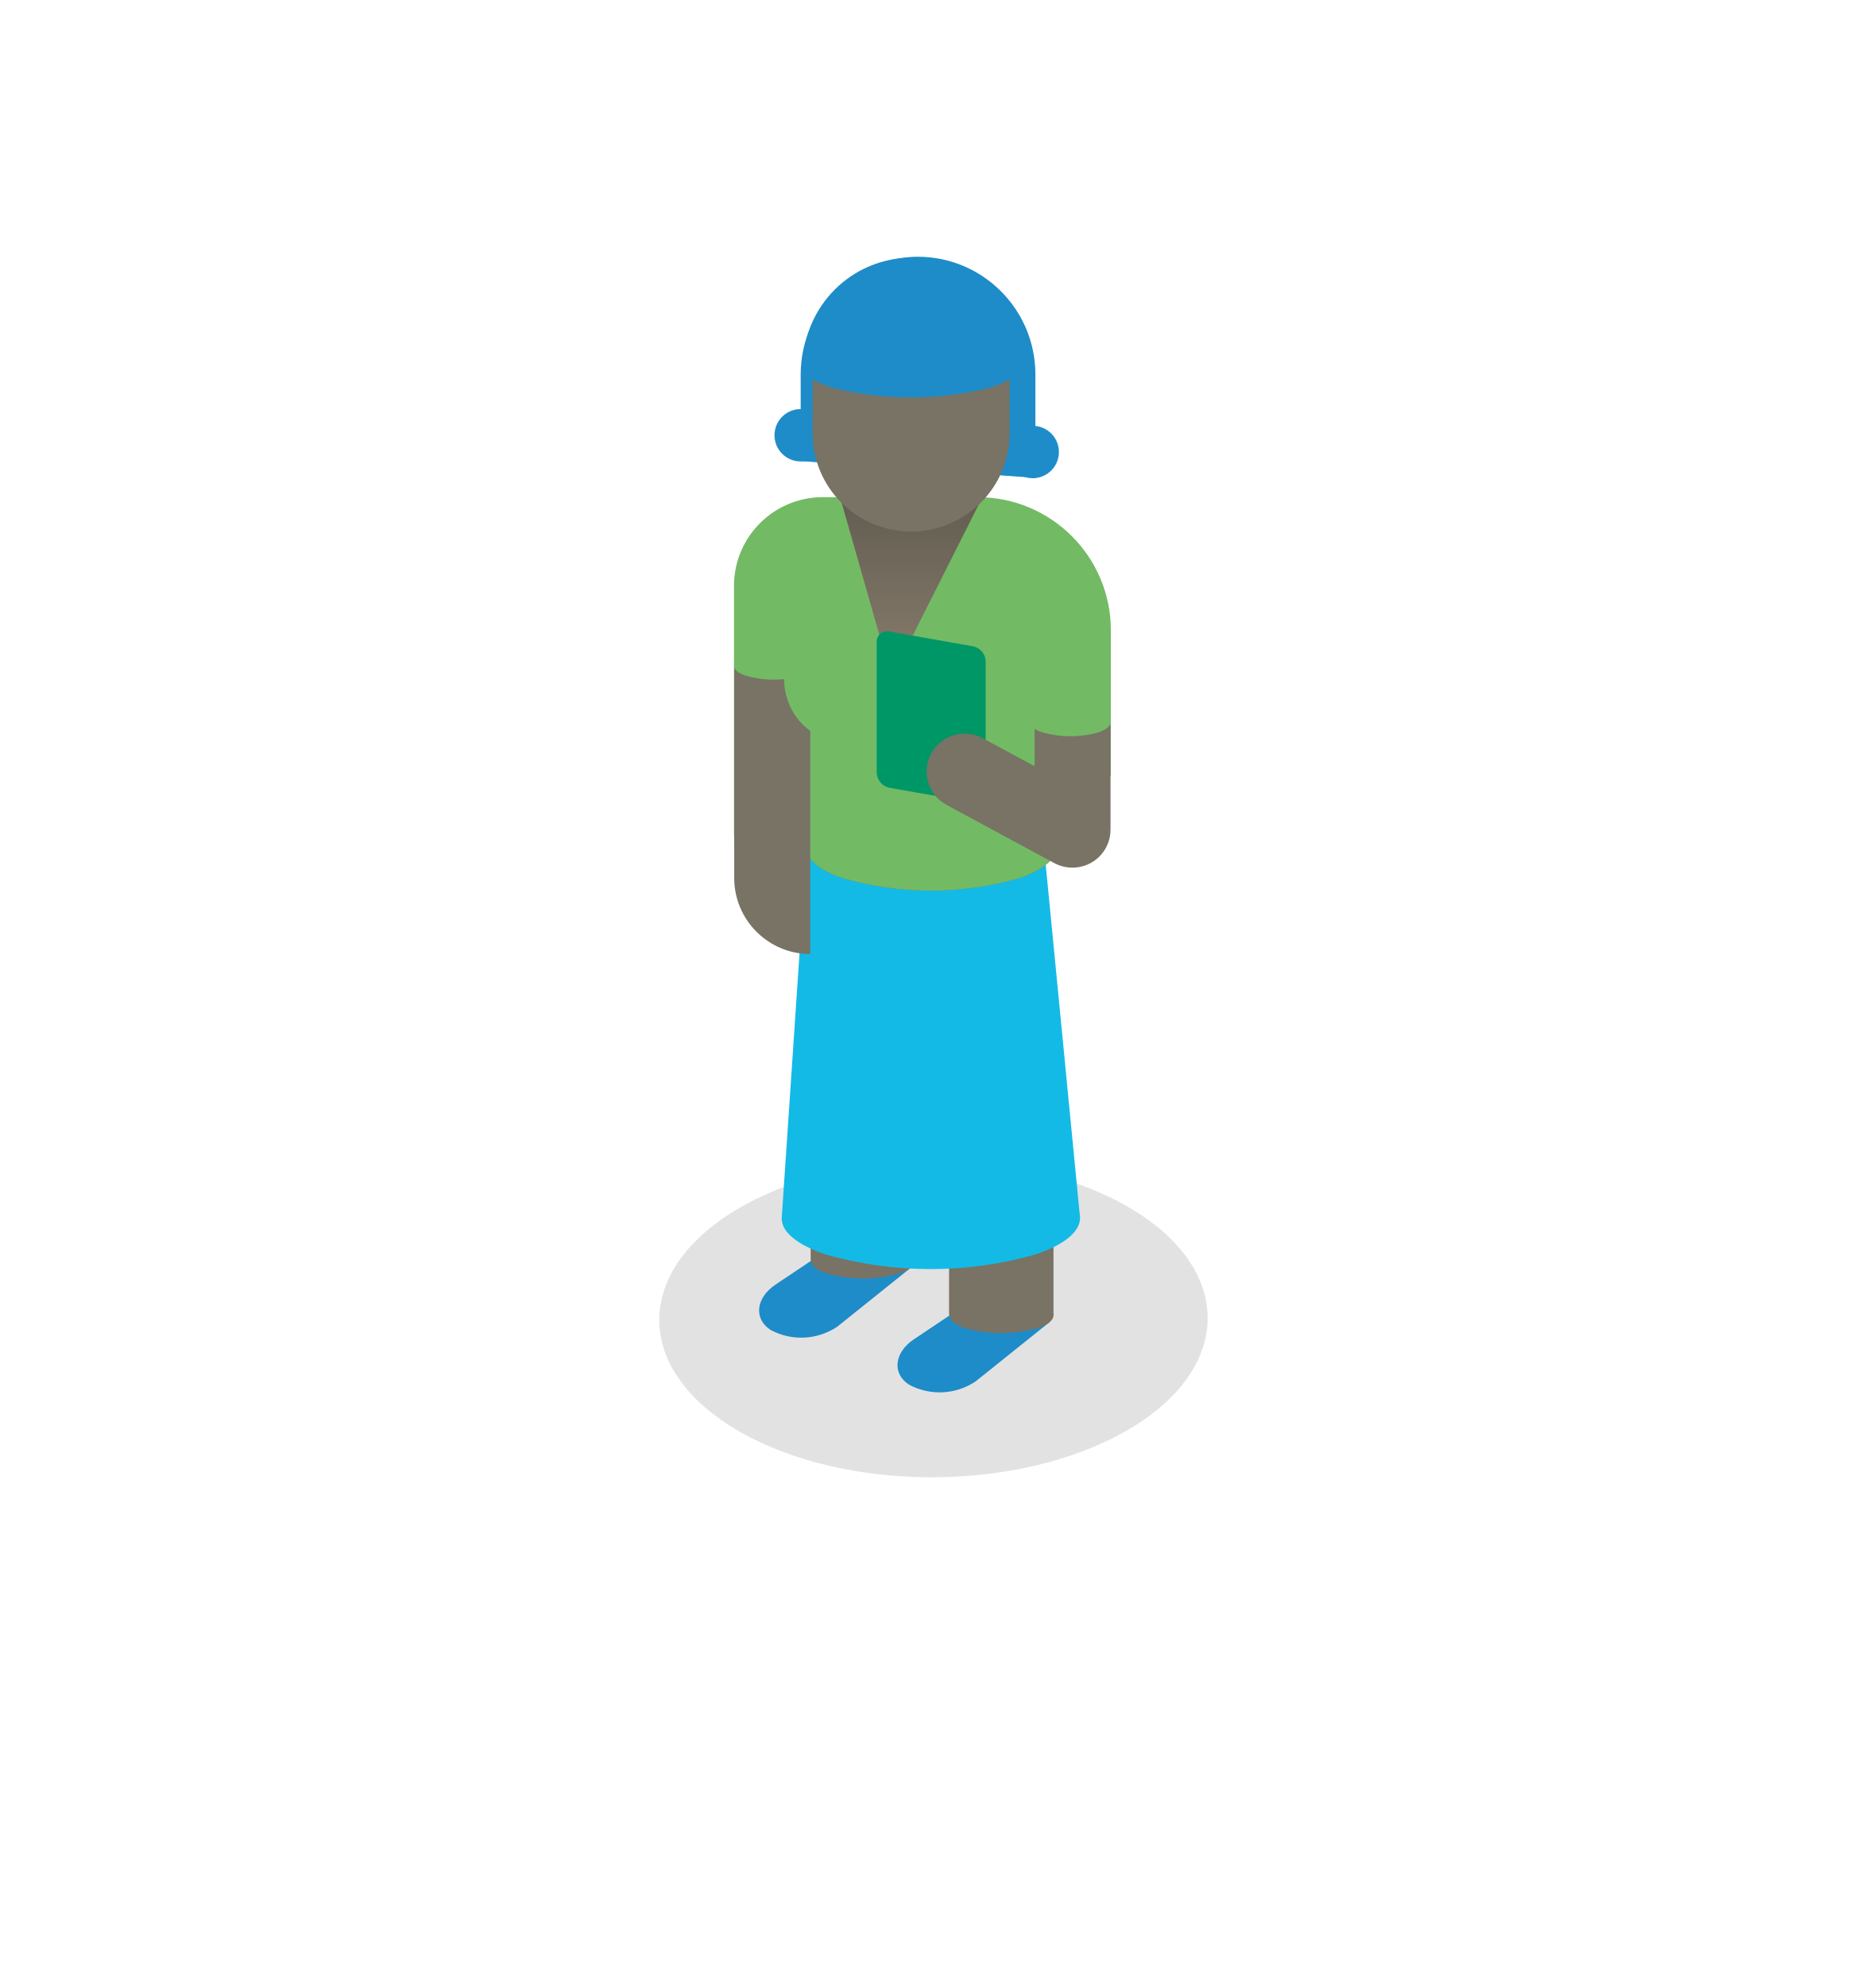
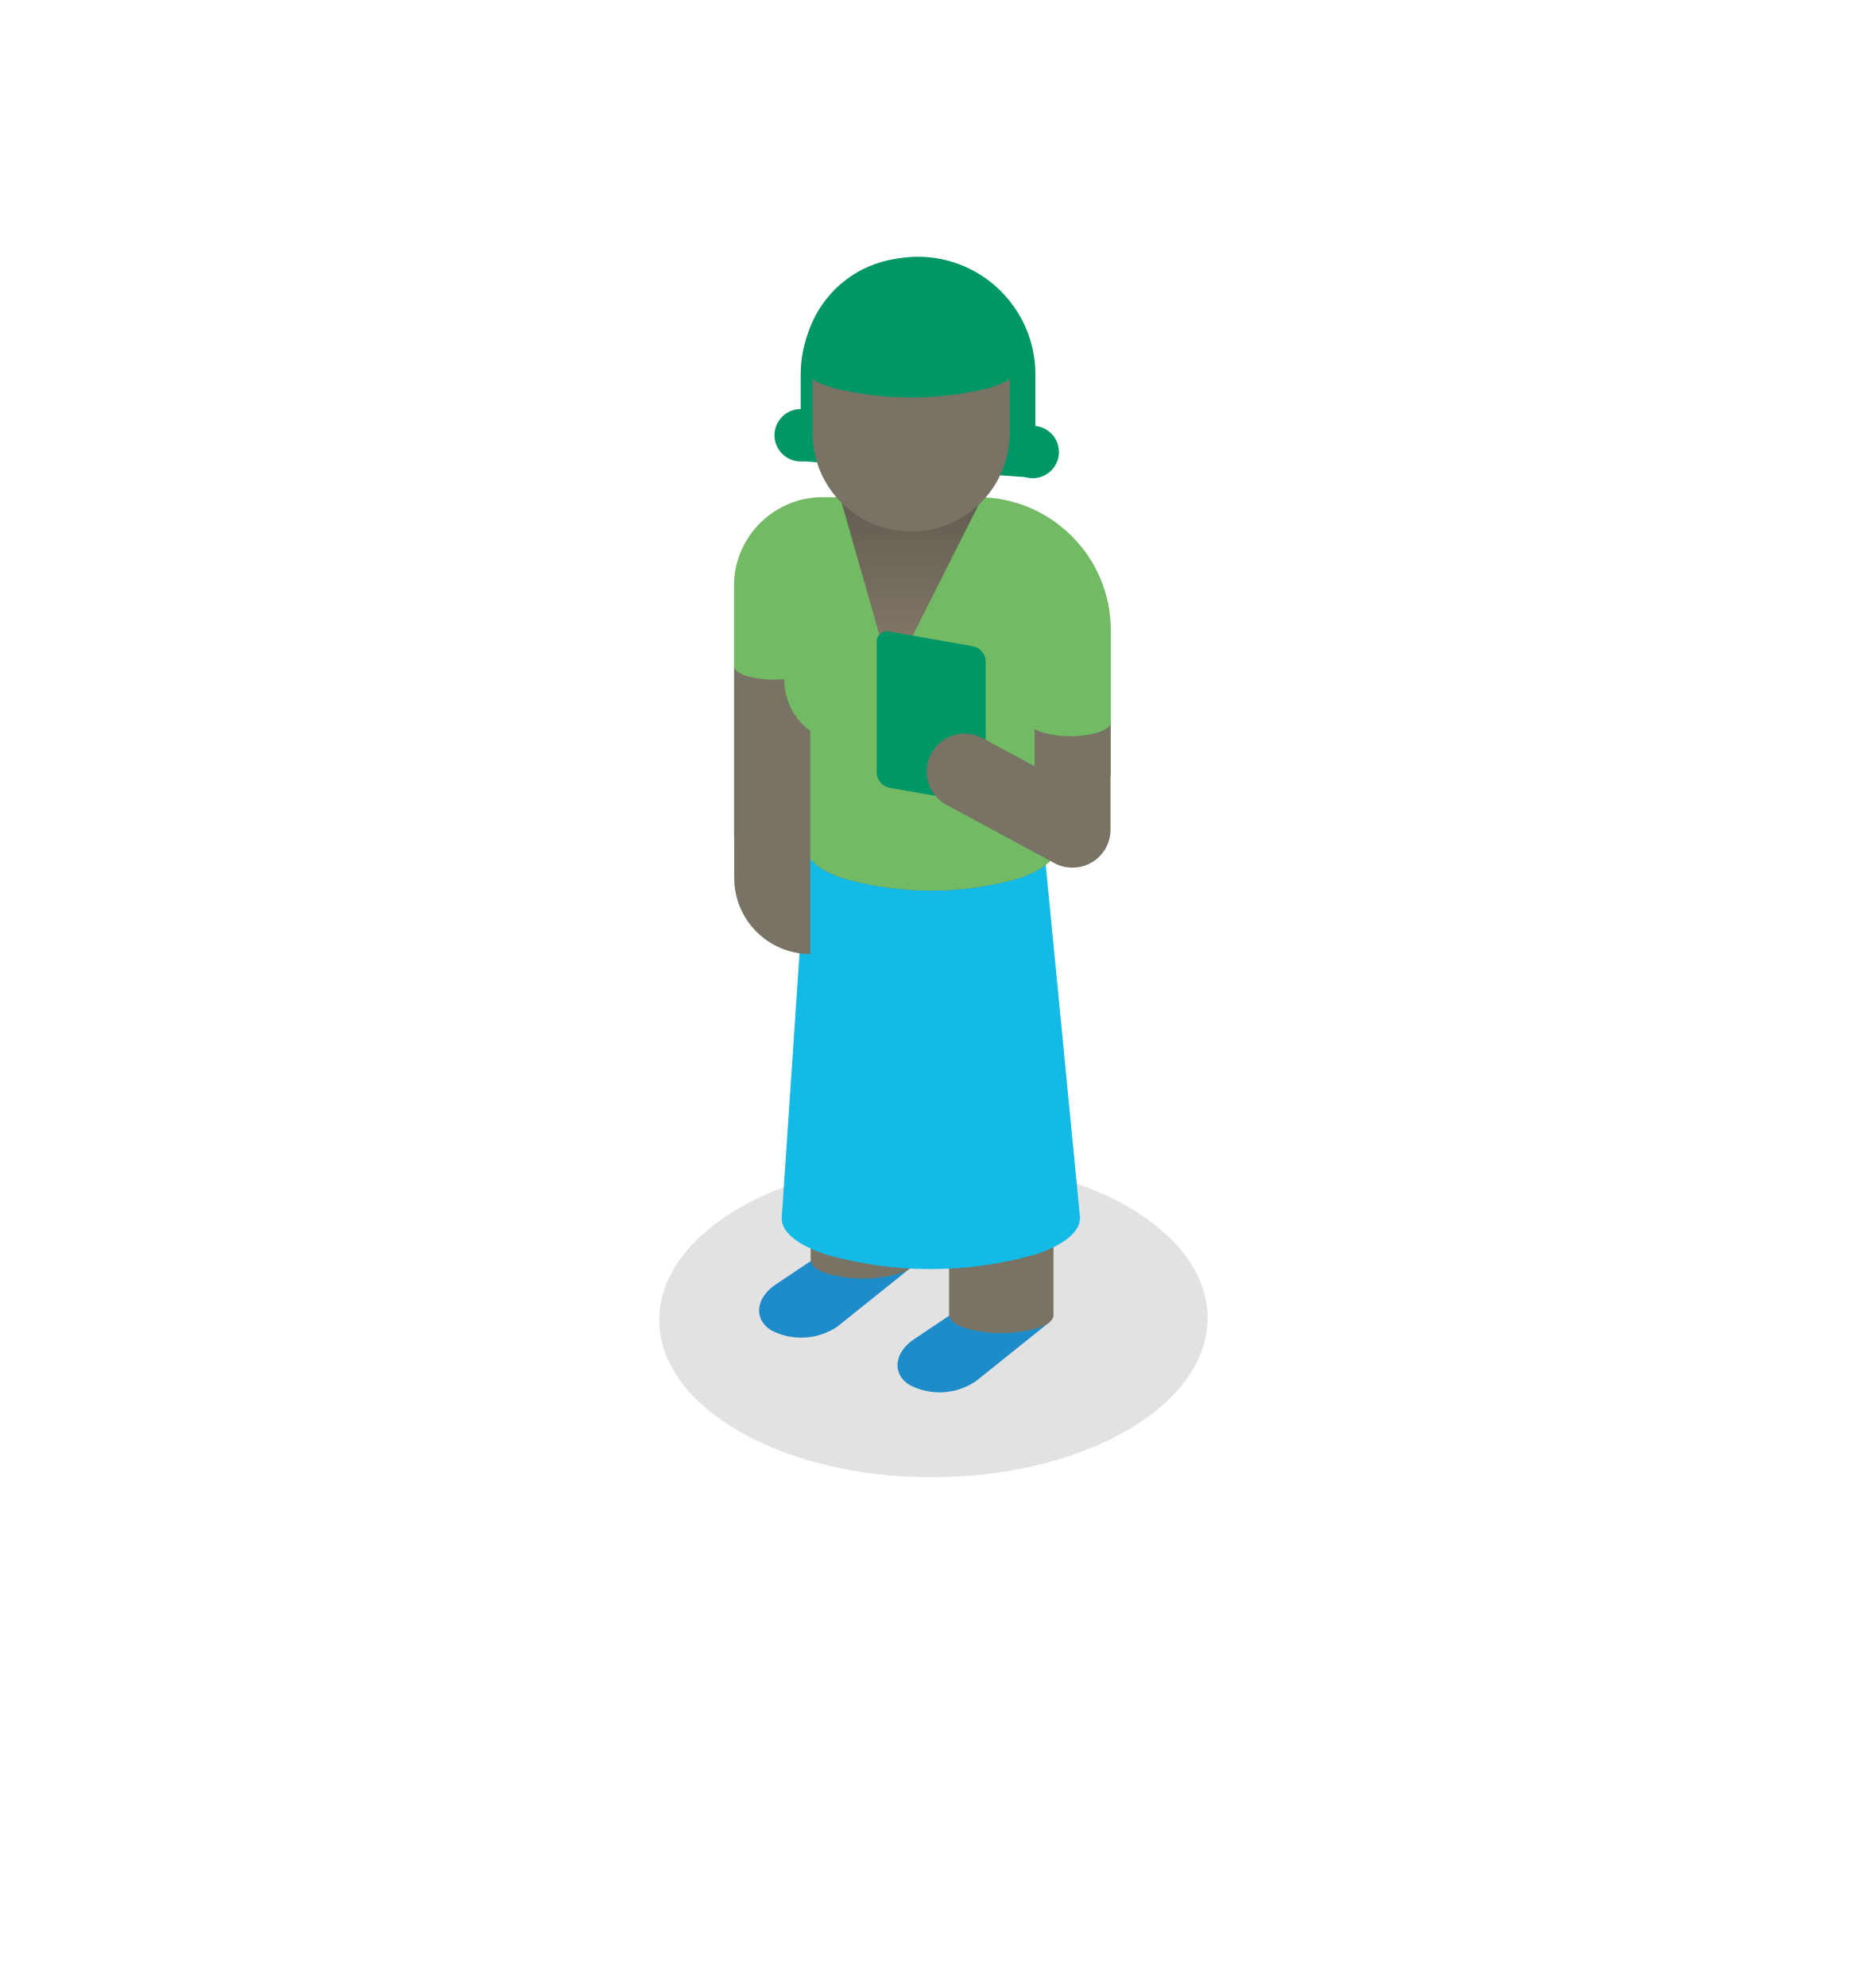
<svg xmlns="http://www.w3.org/2000/svg" id="Layer_1" data-name="Layer 1" viewBox="0 0 169 179">
  <defs>
    <linearGradient id="linear-gradient" x1="-406.1" y1="-8725.29" x2="-406.1" y2="-8737.8" gradientTransform="translate(569.51 10529.74) scale(1.2)" gradientUnits="userSpaceOnUse">
      <stop offset="0" stop-color="#b9937f" stop-opacity="0.2" />
      <stop offset="1" stop-opacity="0.2" />
    </linearGradient>
  </defs>
  <path d="M66.59,129c-9.62-5.55-9.57-14.59.11-20.17s25.32-5.62,34.94-.06,9.57,14.59-.11,20.17S76.21,134.56,66.59,129Z" fill="#c6c6c6" opacity="0.5" />
  <path d="M74.1,44.81h14a12,12,0,0,1,12,12V69.92L84.14,83h-10a8,8,0,0,1-8-8V52.8A8,8,0,0,1,74.1,44.81Z" fill="#73ba64" />
  <path d="M82.15,114.2l-6.71,5.38a5.82,5.82,0,0,1-6,.29h0c-1.54-1-1.34-2.88.43-4.08l3.24-2.17" fill="#1e8cc8" />
  <rect x="85.53" y="89.17" width="9.35" height="22.43" transform="translate(180.42 200.78) rotate(-180)" fill="#787364" />
  <rect x="73.06" y="87.91" width="9.35" height="18.81" transform="translate(155.47 194.64) rotate(-180)" fill="#787364" />
  <path d="M74.46,114.77a12,12,0,0,0,6.62,0c1.83-.62,1.84-1.63,0-2.25a12,12,0,0,0-6.62,0C72.65,113.14,72.64,114.15,74.46,114.77Z" fill="#787364" />
  <polyline points="73.05 113.62 73.05 106.66 82.46 106.66 82.46 113.67" fill="#787364" />
  <polygon points="70.44 109.8 97.33 109.82 93.94 74.95 72.68 76.5 70.44 109.8" fill="#14bae6" />
  <polyline points="85.52 118.54 85.52 111.43 94.93 111.43 94.93 118.61" fill="#787364" />
  <path d="M74.35,113.05a34.46,34.46,0,0,0,19,0c5.27-1.79,5.29-4.68.06-6.46a34.46,34.46,0,0,0-19,0C69.14,108.38,69.12,111.27,74.35,113.05Z" fill="#14bae6" />
  <path d="M72.71,76.43c0,1,1,2,3.26,2.73a28.72,28.72,0,0,0,15.85,0c2.19-.75,3.3-1.72,3.31-2.69v-8H72.75v7.3" fill="#787364" />
  <path d="M72.71,76.43c0,1,1,2,3.26,2.73a28.72,28.72,0,0,0,15.85,0c2.19-.75,3.3-1.72,3.31-2.69v-8H72.75v7.3" fill="#73ba64" />
  <path d="M76,71.11a28.72,28.72,0,0,0,15.85,0c4.39-1.49,4.41-3.9,0-5.38a28.72,28.72,0,0,0-15.85,0C71.62,67.22,71.6,69.63,76,71.11Z" fill="#73ba64" />
  <path d="M66.15,60.06h0A6.86,6.86,0,0,1,73,66.92V86a0,0,0,0,1,0,0H66.15a0,0,0,0,1,0,0V60.06A0,0,0,0,1,66.15,60.06Z" transform="translate(139.16 146.05) rotate(-180)" fill="#787364" />
  <path d="M67.2,60.9a9.23,9.23,0,0,0,5.09,0c1.41-.48,1.42-1.25,0-1.73a9.23,9.23,0,0,0-5.09,0C65.8,59.65,65.79,60.42,67.2,60.9Z" fill="#73ba64" />
  <path d="M94.62,119.13l-6.71,5.38a5.82,5.82,0,0,1-6,.29h0c-1.54-1-1.34-2.88.43-4.08l3.24-2.17" fill="#1e8cc8" />
  <path d="M86.93,119.69a12,12,0,0,0,6.62,0c1.83-.62,1.84-1.63,0-2.25a12,12,0,0,0-6.62,0C85.12,118.07,85.11,119.08,86.93,119.69Z" fill="#787364" />
  <path d="M78.22,62.84c0-2.45-1.69-4.79-3.78-5.23s-3.78,1.21-3.78,3.66,1.69,4.79,3.78,5.23S78.22,65.29,78.22,62.84Z" fill="#73ba64" />
  <path d="M75.65,44.64l4,14a1,1,0,0,0,1.82.18l7.29-14.47" fill="#787364" />
  <path d="M75.65,44.64l4,14a1,1,0,0,0,1.82.18l7.29-14.47" fill="url(#linear-gradient)" />
-   <circle cx="93.06" cy="40.74" r="2.36" fill="#1e8cc8" />
-   <circle cx="72.15" cy="39.23" r="2.36" fill="#1e8cc8" />
-   <path d="M93.3,33.72A10.61,10.61,0,0,0,82.72,23.14h0A10.61,10.61,0,0,0,72.15,33.72v7.84L93.3,43.07Z" fill="#1e8cc8" />
+   <circle cx="93.06" cy="40.74" r="2.36" fill="#009767" />
+   <circle cx="72.15" cy="39.23" r="2.36" fill="#009767" />
+   <path d="M93.3,33.72A10.61,10.61,0,0,0,82.72,23.14h0A10.61,10.61,0,0,0,72.15,33.72v7.84L93.3,43.07Z" fill="#009767" />
  <rect x="73.23" y="23.71" width="17.76" height="24.21" rx="8.88" ry="8.88" transform="translate(164.21 71.62) rotate(180)" fill="#787364" />
-   <path d="M91.88,33a9.8,9.8,0,0,0-9.77-9.77h0A9.8,9.8,0,0,0,72.35,33" fill="#1e8cc8" />
-   <path d="M75.2,35A29.22,29.22,0,0,0,89,35c3.82-1.1,3.84-2.88,0-4a29.22,29.22,0,0,0-13.78,0C71.42,32.15,71.41,33.93,75.2,35Z" fill="#1e8cc8" />
+   <path d="M91.88,33a9.8,9.8,0,0,0-9.77-9.77h0A9.8,9.8,0,0,0,72.35,33" fill="#009767" />
+   <path d="M75.2,35A29.22,29.22,0,0,0,89,35c3.82-1.1,3.84-2.88,0-4a29.22,29.22,0,0,0-13.78,0C71.42,32.15,71.41,33.93,75.2,35Z" fill="#009767" />
  <path d="M80.14,71l7.54,1.33a.93.93,0,0,0,1.14-.94V59.59a1.43,1.43,0,0,0-1.14-1.34l-7.54-1.33a.93.93,0,0,0-1.14.94V69.63A1.43,1.43,0,0,0,80.14,71Z" fill="#009767" />
  <path d="M96.65,78.2A3.43,3.43,0,0,1,95,77.79L85.3,72.55a3.42,3.42,0,0,1-1.39-4.63h0a3.42,3.42,0,0,1,4.63-1.39l4.69,2.53V65.3h6.84v9.48a3.42,3.42,0,0,1-3.42,3.42Z" fill="#787364" />
  <path d="M93.91,66A9.23,9.23,0,0,0,99,66c1.41-.48,1.42-1.25,0-1.73a9.23,9.23,0,0,0-5.09,0C92.52,64.79,92.51,65.56,93.91,66Z" fill="#73ba64" />
</svg>
